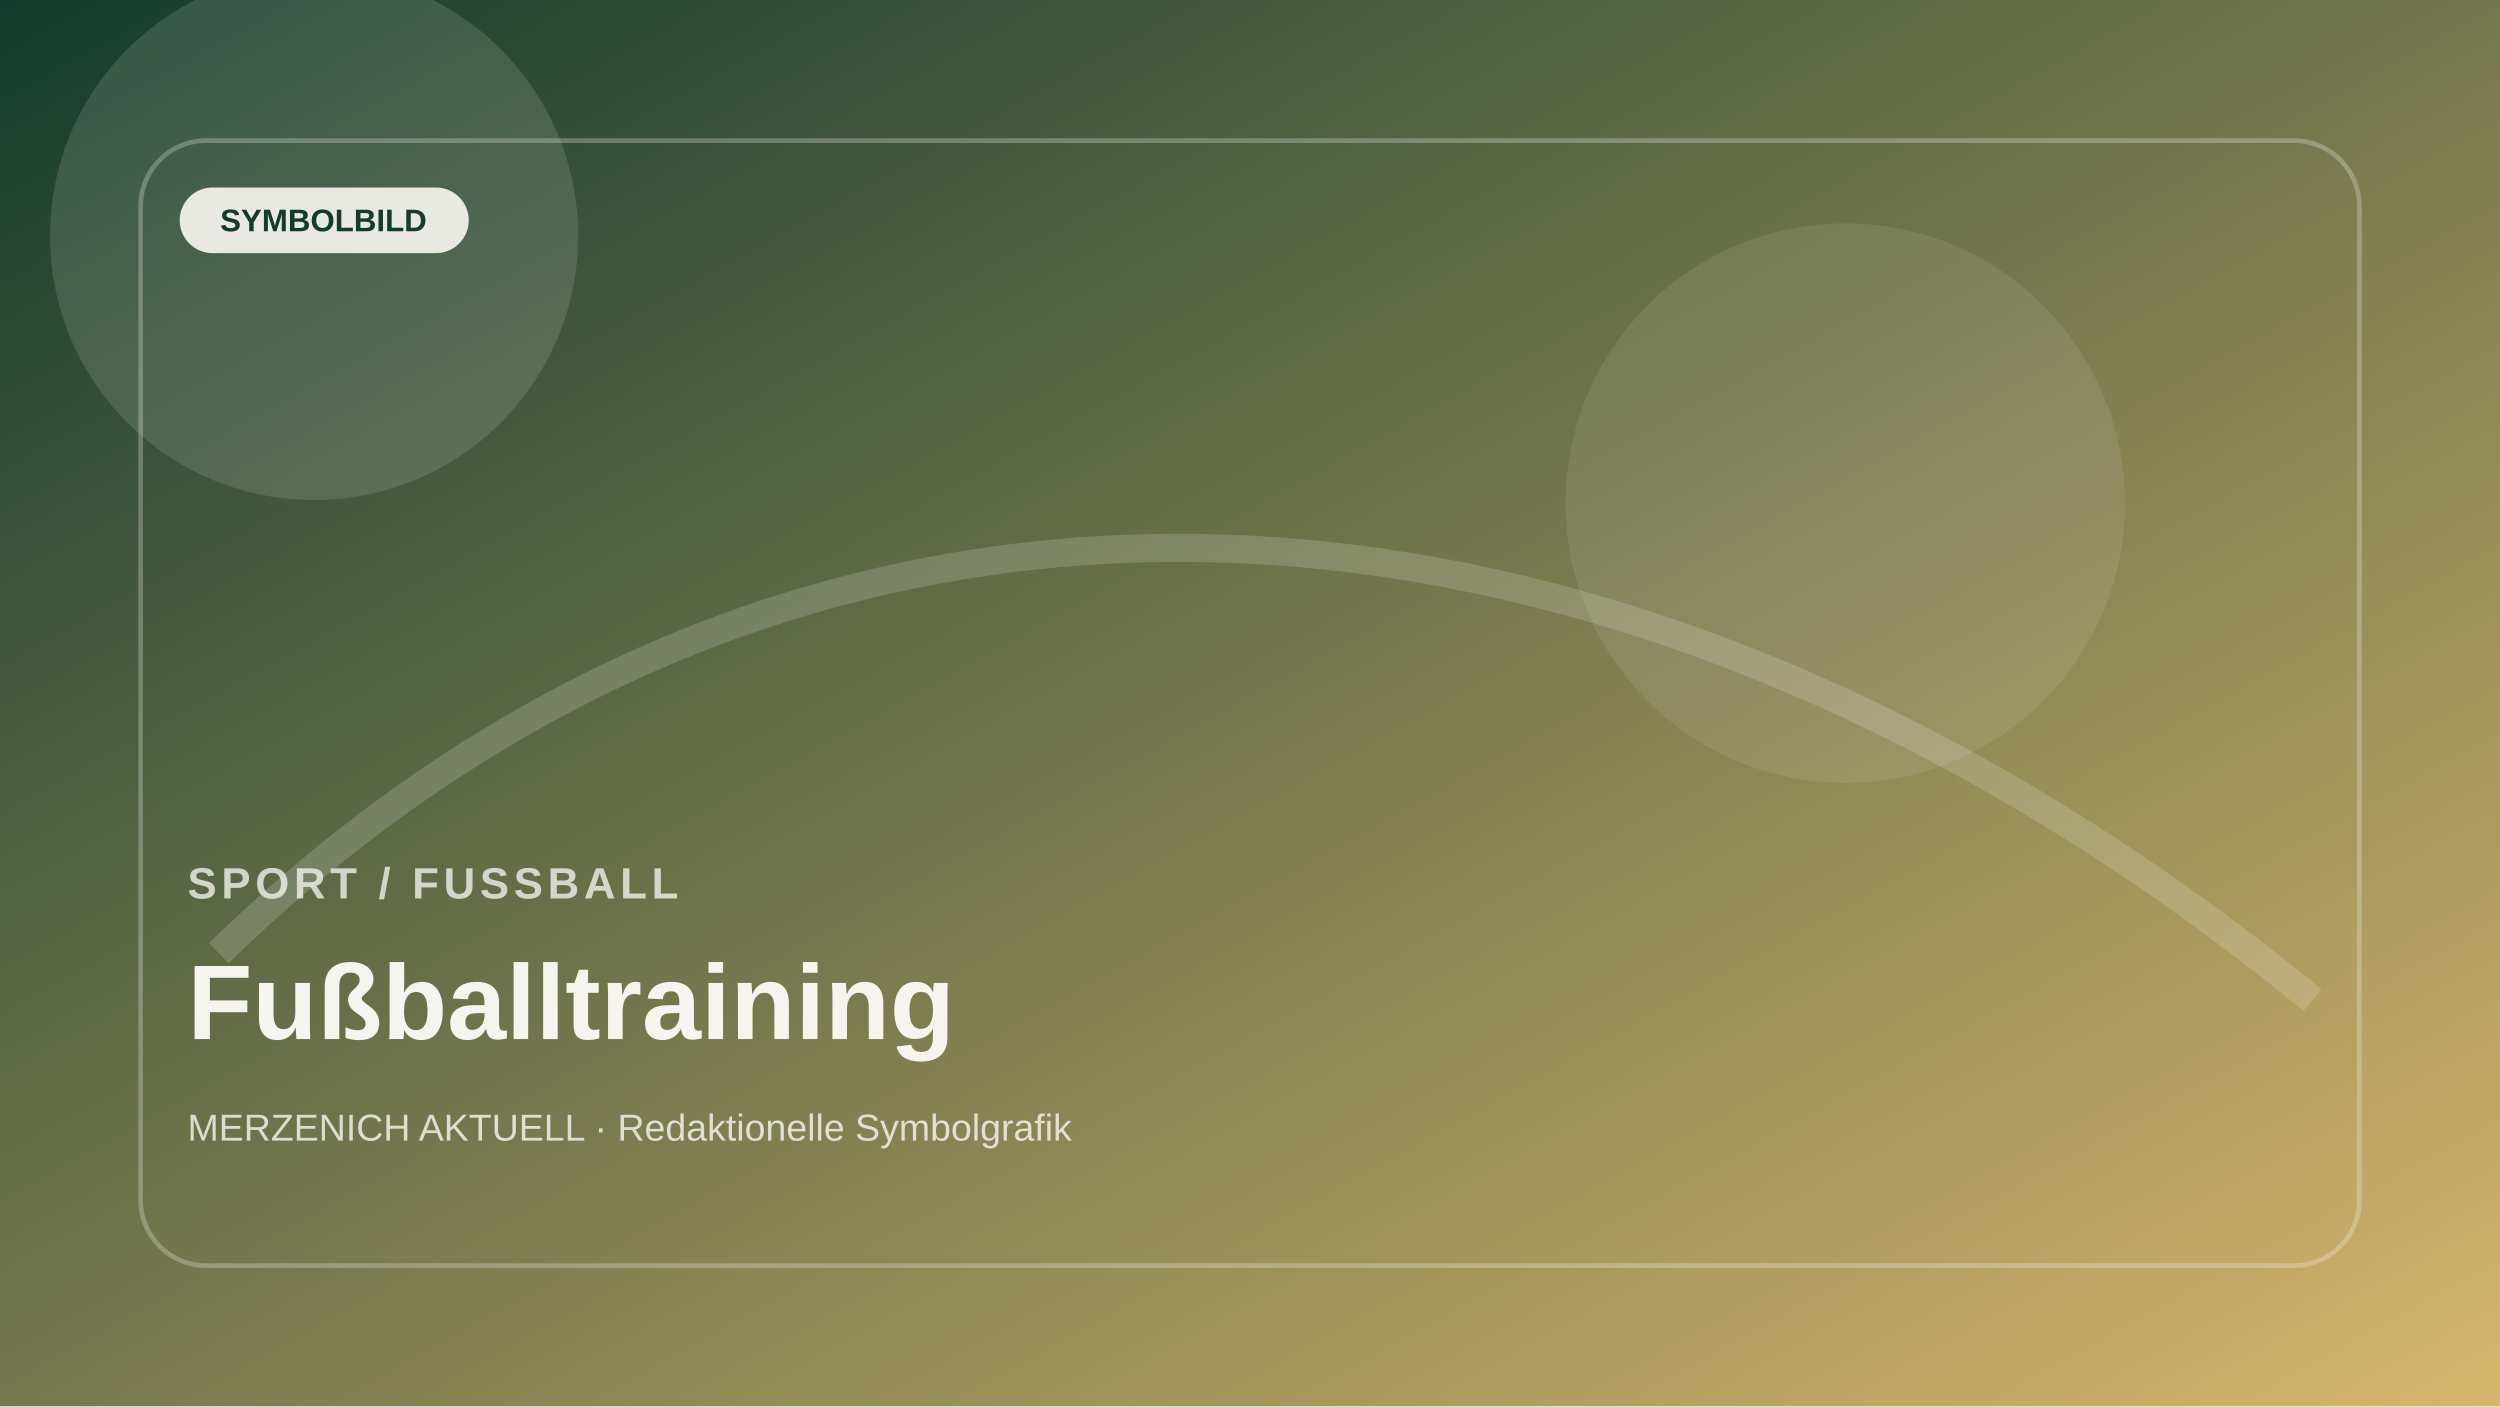
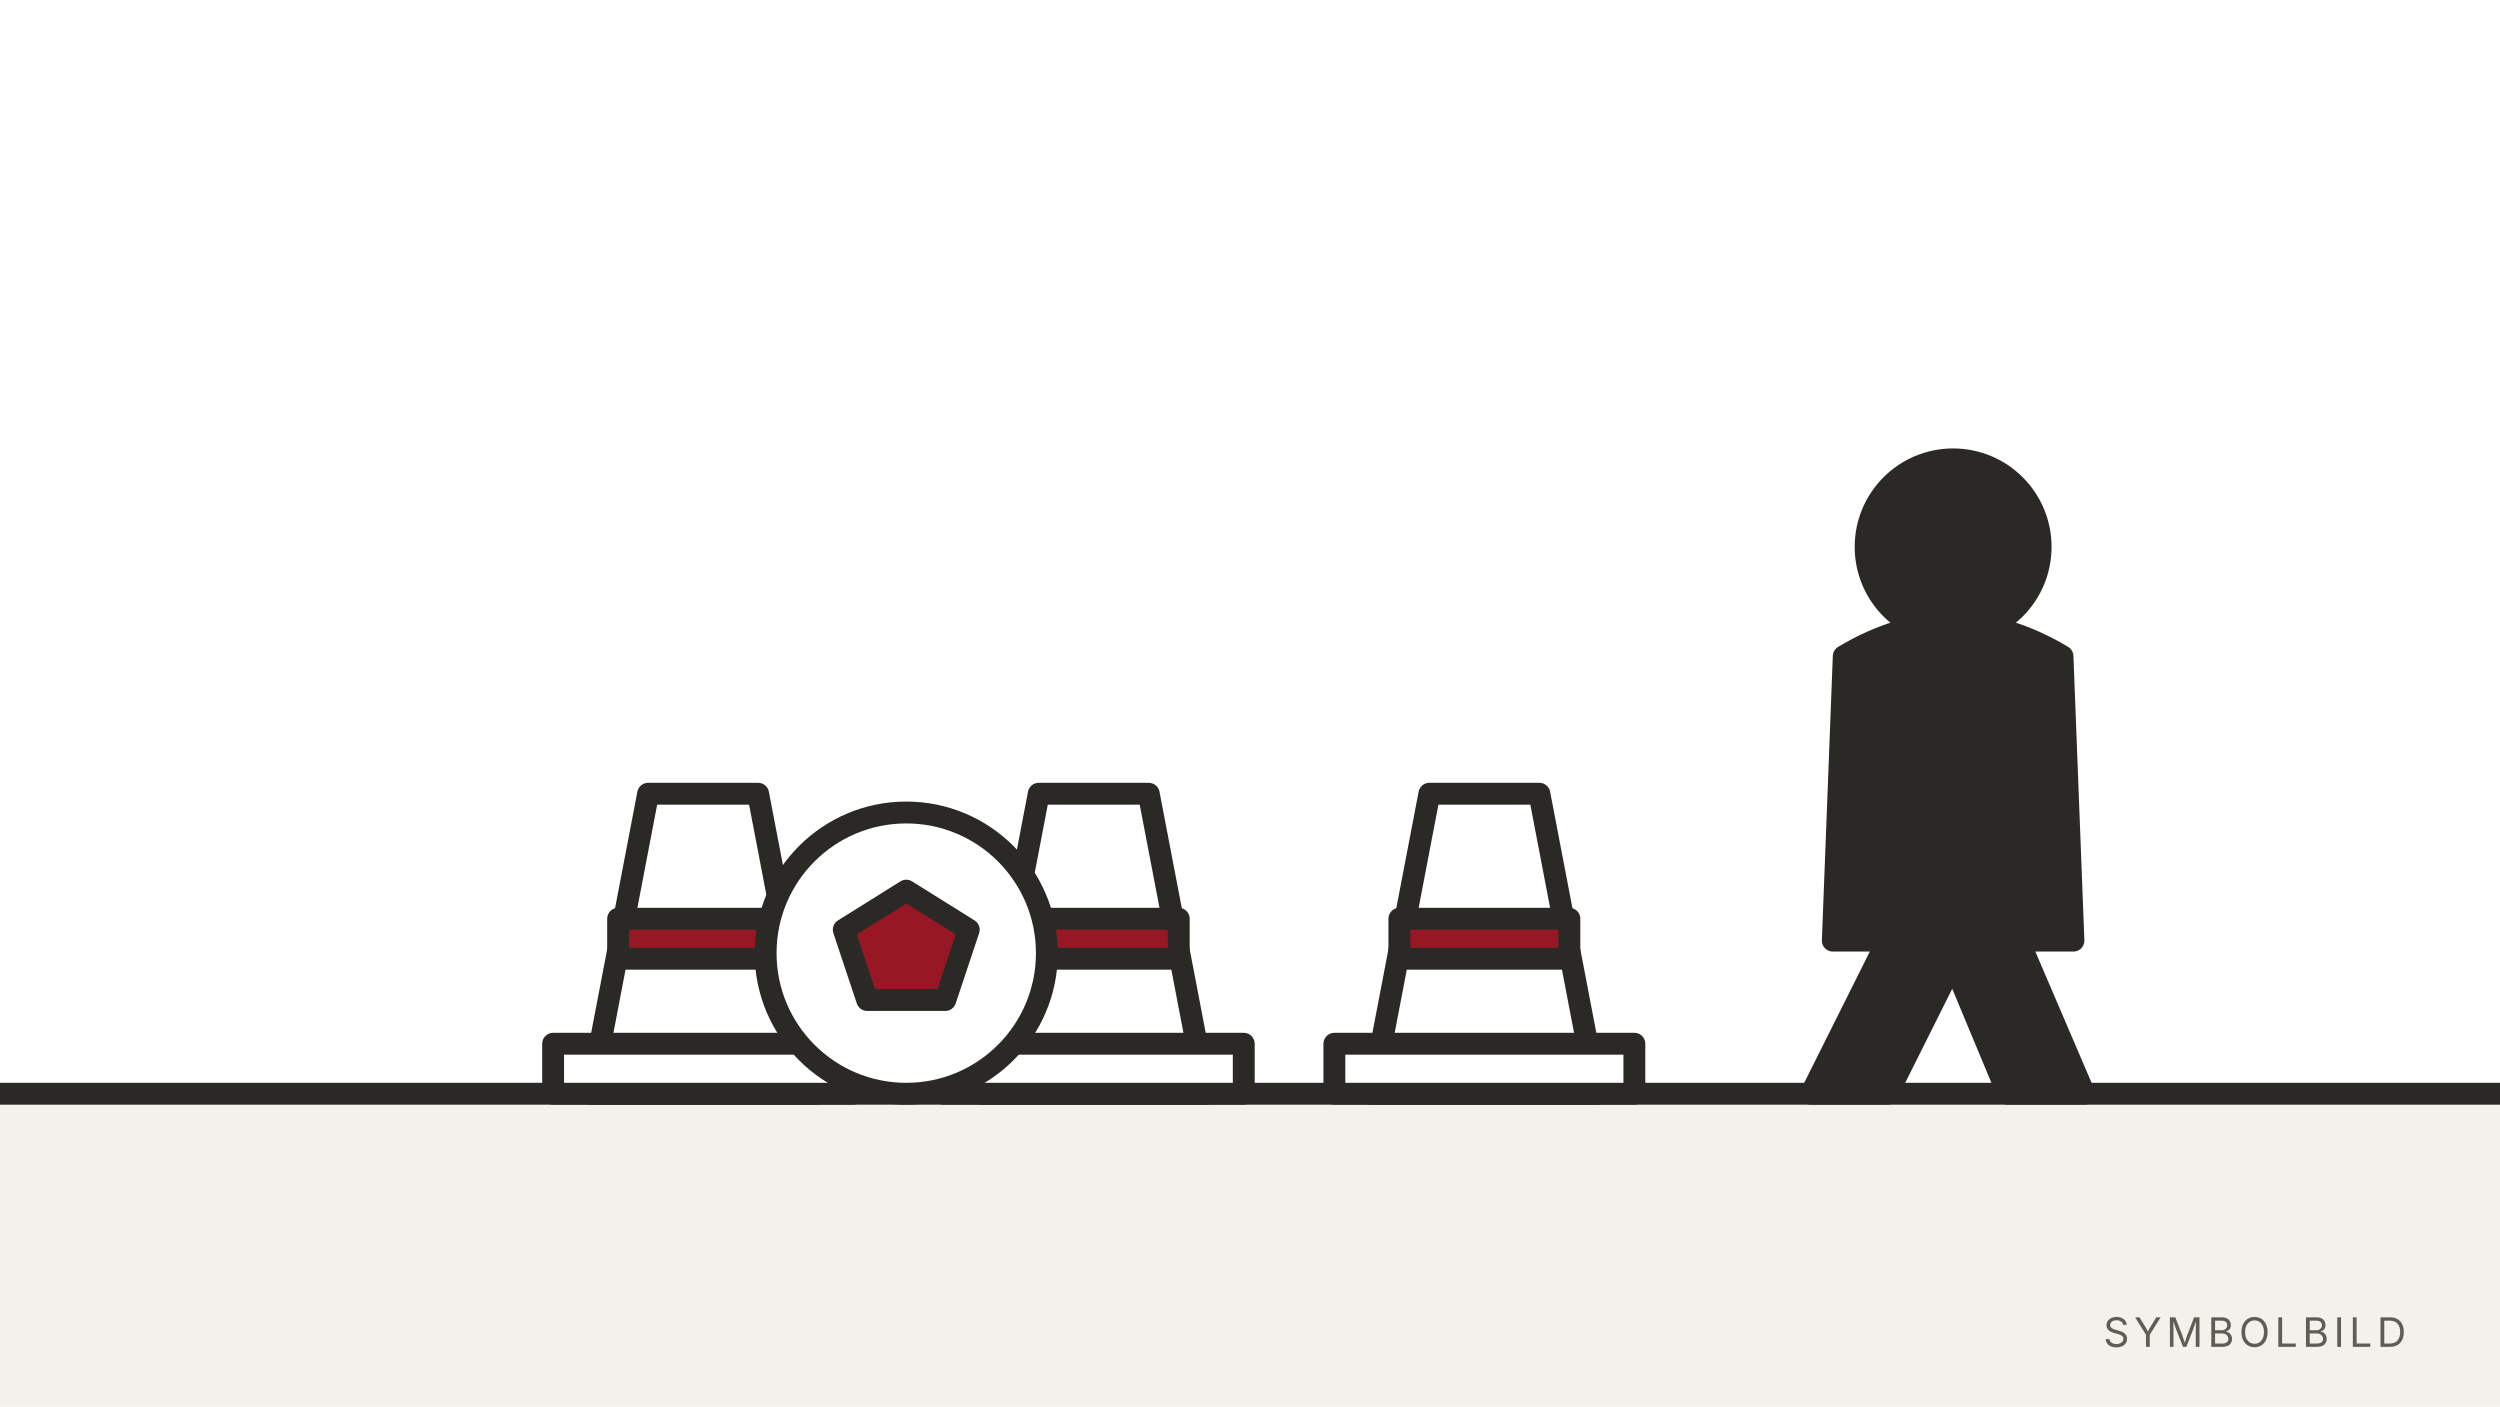
<svg xmlns="http://www.w3.org/2000/svg" viewBox="0 0 1600 900" width="1600" height="900" role="img" aria-labelledby="t d">
-   <defs>
-     <linearGradient id="g" x1="0" y1="0" x2="1" y2="1">
-       <stop stop-color="#143b2d" />
-       <stop offset="1" stop-color="#d6b56d" />
-     </linearGradient>
-   </defs>
-   <rect width="1600" height="900" fill="url(#g)" />
-   <circle cx="201" cy="151" r="169" fill="#f5f4ef" opacity=".13" />
-   <circle cx="1181" cy="322" r="179" fill="#f5f4ef" opacity=".09" />
-   <path d="M140 610 C520 240 1040 280 1480 640" fill="none" stroke="#f5f4ef" stroke-width="18" opacity=".18" />
-   <rect x="90" y="90" width="1420" height="720" rx="42" fill="none" stroke="#f5f4ef" stroke-width="3" opacity=".28" />
-   <rect x="115" y="120" width="185" height="42" rx="21" fill="#f5f4ef" opacity=".92" />
-   <text x="207" y="148" text-anchor="middle" font-family="Arial,sans-serif" font-size="20" font-weight="700" fill="#143b2d">SYMBOLBILD</text>
-   <text x="120" y="575" font-family="Arial,sans-serif" font-size="28" font-weight="700" letter-spacing="3" fill="#f5f4ef" opacity=".78">SPORT / FUSSBALL</text>
-   <text x="120" y="665" font-family="Arial,sans-serif" font-size="68" font-weight="800" fill="#f5f4ef">Fußballtraining</text>
-   <text x="120" y="730" font-family="Arial,sans-serif" font-size="24" fill="#f5f4ef" opacity=".82">MERZENICH AKTUELL · Redaktionelle Symbolgrafik</text>
+   <rect width="1600" height="900" fill="#ffffff" />
+   <g stroke="#2b2926" stroke-width="14" stroke-linecap="round" stroke-linejoin="round" fill="#ffffff">
+     <rect x="0" y="700" width="1600" height="200" fill="#f3f1ec" stroke="none" />
+     <line x1="0" y1="700" x2="1600" y2="700" />
+     <g transform="translate(450 700) scale(1.6)" stroke-width="8.75" data-form="huetchen">
+       <polygon points="-45,0 45,0 22,-120 -22,-120" fill="#ffffff" />
+       <rect x="-60" y="-20" width="120" height="20" fill="#ffffff" />
+       <rect x="-34" y="-70" width="68" height="16" fill="#971725" />
+     </g>
+     <g transform="translate(700 700) scale(1.6)" stroke-width="8.75" data-form="huetchen">
+       <polygon points="-45,0 45,0 22,-120 -22,-120" fill="#ffffff" />
+       <rect x="-60" y="-20" width="120" height="20" fill="#ffffff" />
+       <rect x="-34" y="-70" width="68" height="16" fill="#971725" />
+     </g>
+     <g transform="translate(950 700) scale(1.6)" stroke-width="8.75" data-form="huetchen">
+       <polygon points="-45,0 45,0 22,-120 -22,-120" fill="#ffffff" />
+       <rect x="-60" y="-20" width="120" height="20" fill="#ffffff" />
+       <rect x="-34" y="-70" width="68" height="16" fill="#971725" />
+     </g>
+     <g transform="translate(580 700) scale(2.5)" stroke-width="5.60" data-form="ballKlein">
+       <circle cx="0" cy="-36" r="36" fill="#ffffff" />
+       <polygon points="0,-52 16,-42 10,-24 -10,-24 -16,-42" fill="#971725" />
+     </g>
+     <g transform="translate(1250 700) scale(1.4)" stroke-width="10.00" data-form="personGehend">
+       <circle cx="0" cy="-250" r="40" fill="#2b2926" />
+       <path d="M-50 -200 Q0 -230 50 -200 L55 -70 L30 -70 L60 0 L25 0 L0 -60 L-30 0 L-65 0 L-30 -70 L-55 -70 Z" fill="#2b2926" />
+     </g>
+   </g>
+   <text x="1540" y="862" text-anchor="end" font-family="Inter,Arial,sans-serif" font-size="26" letter-spacing="3" fill="#615d55" stroke="none">SYMBOLBILD</text>
</svg>
